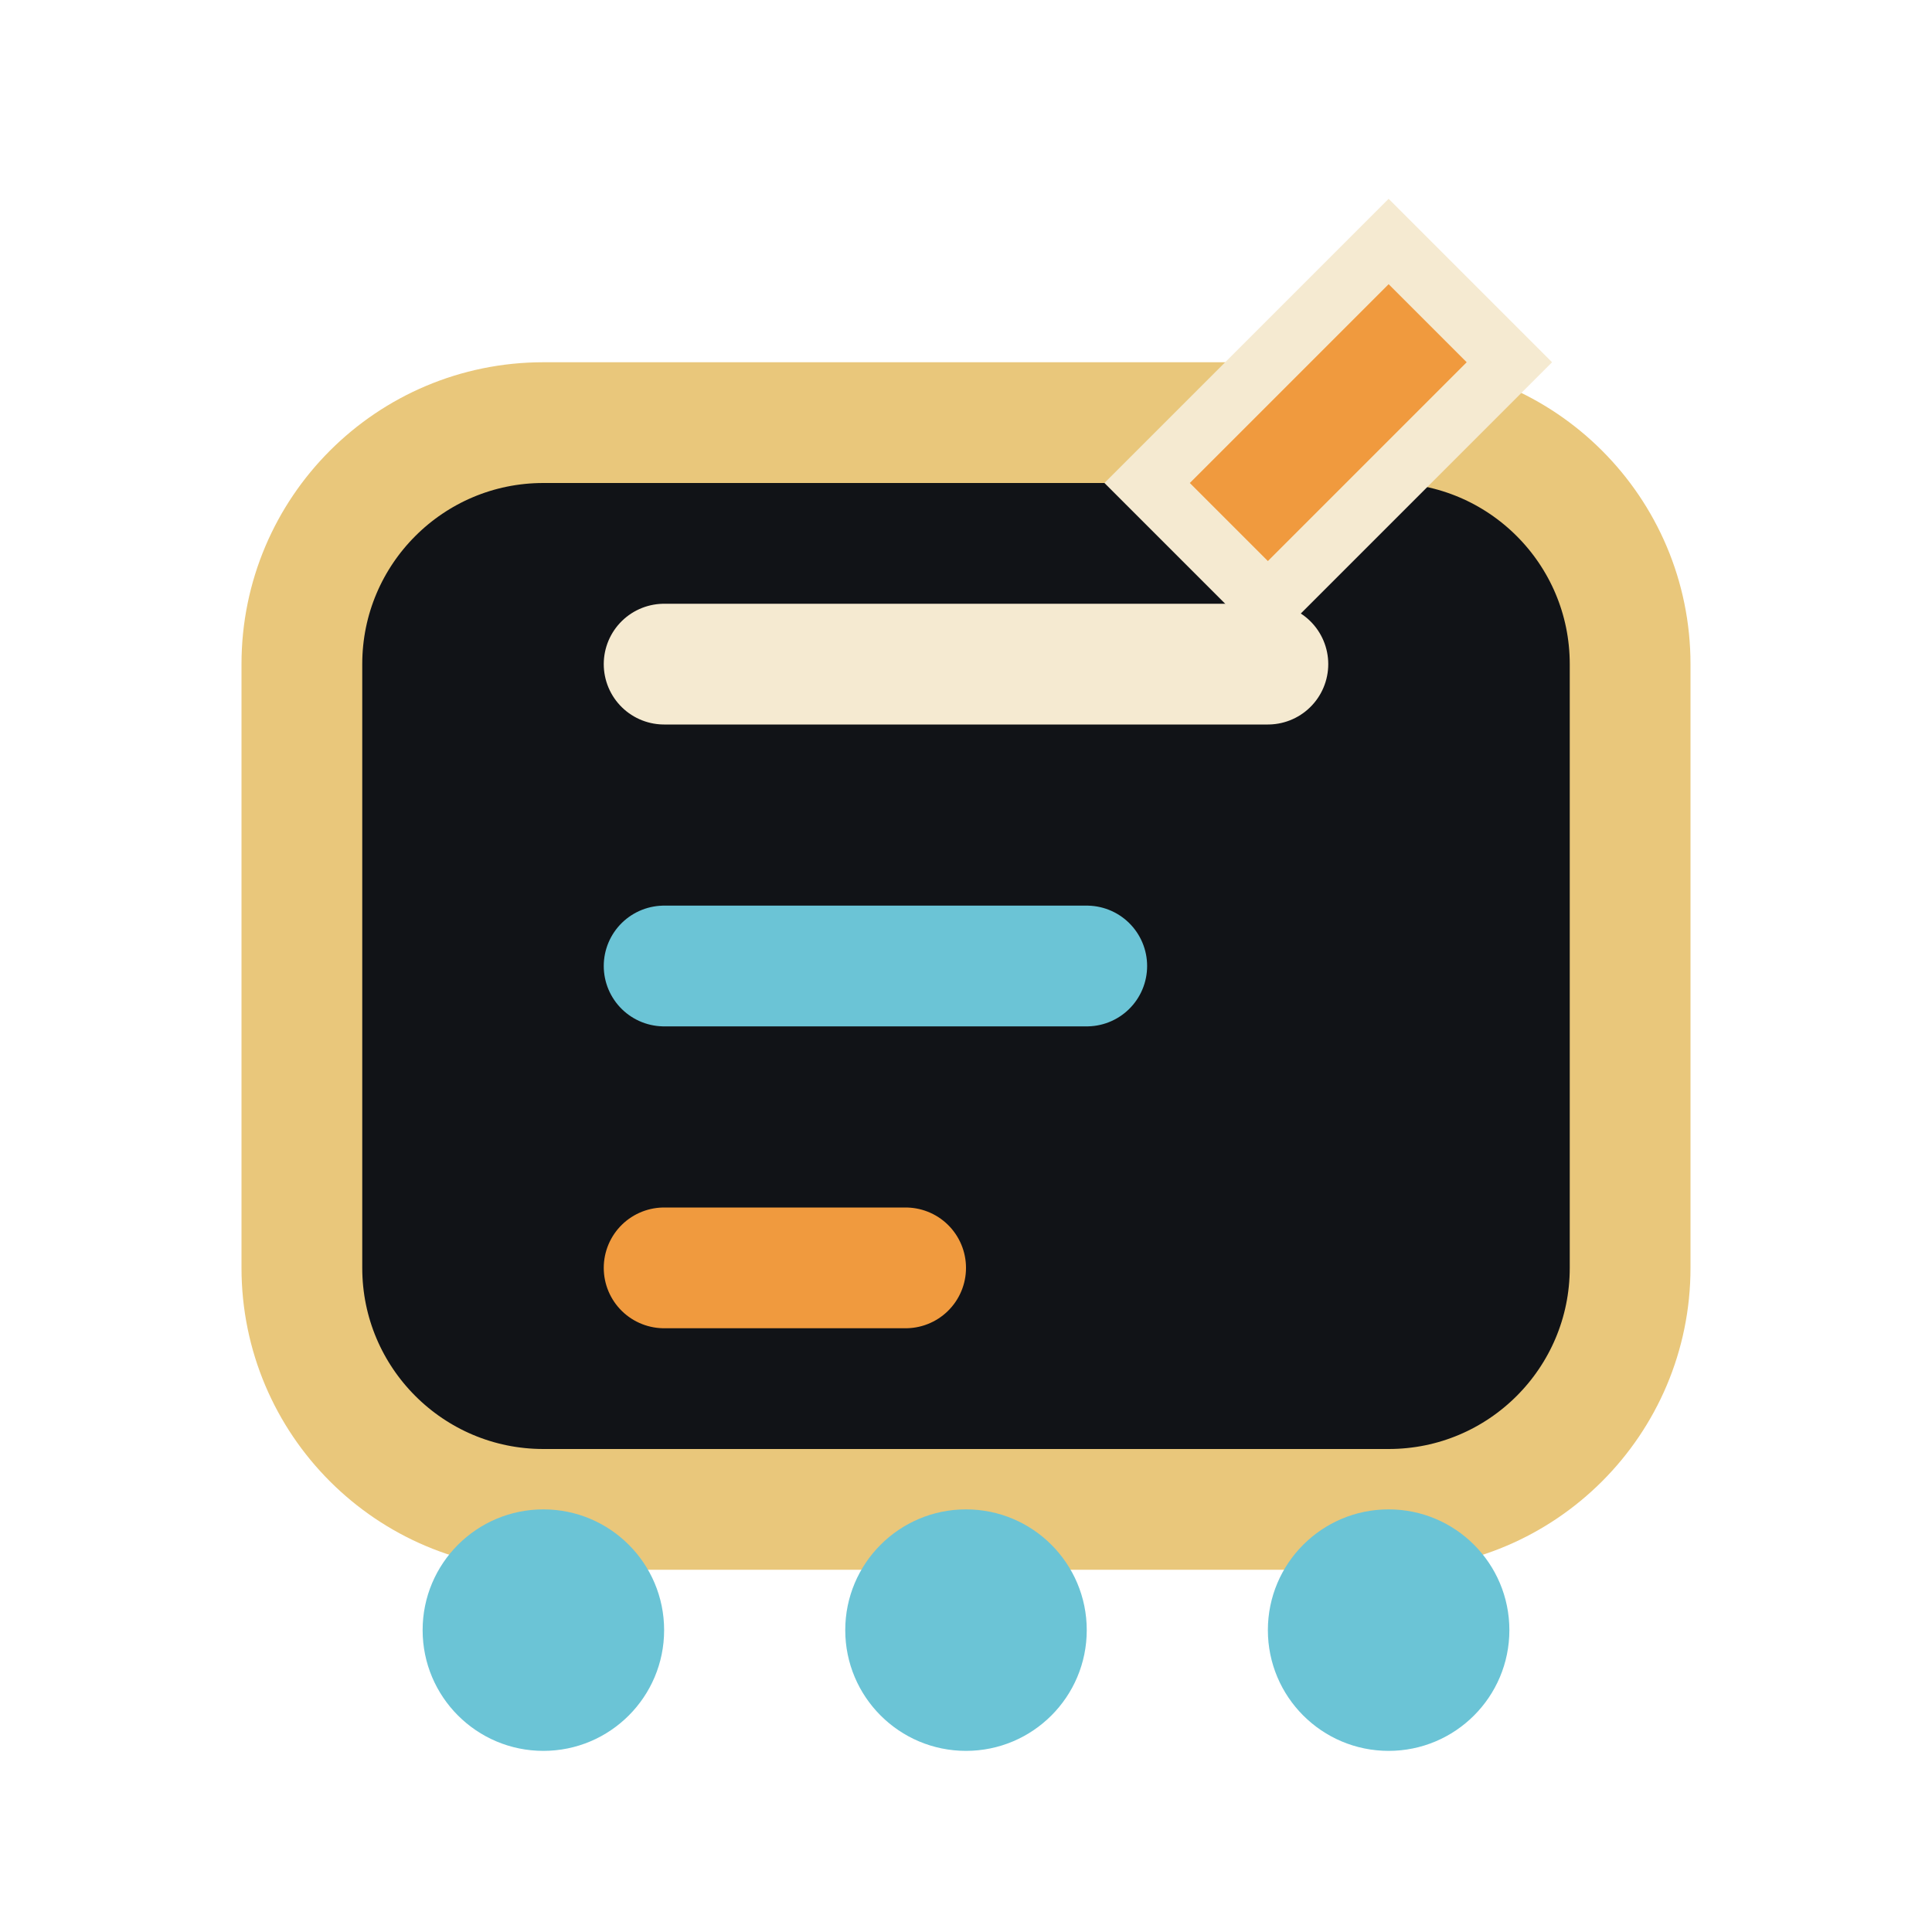
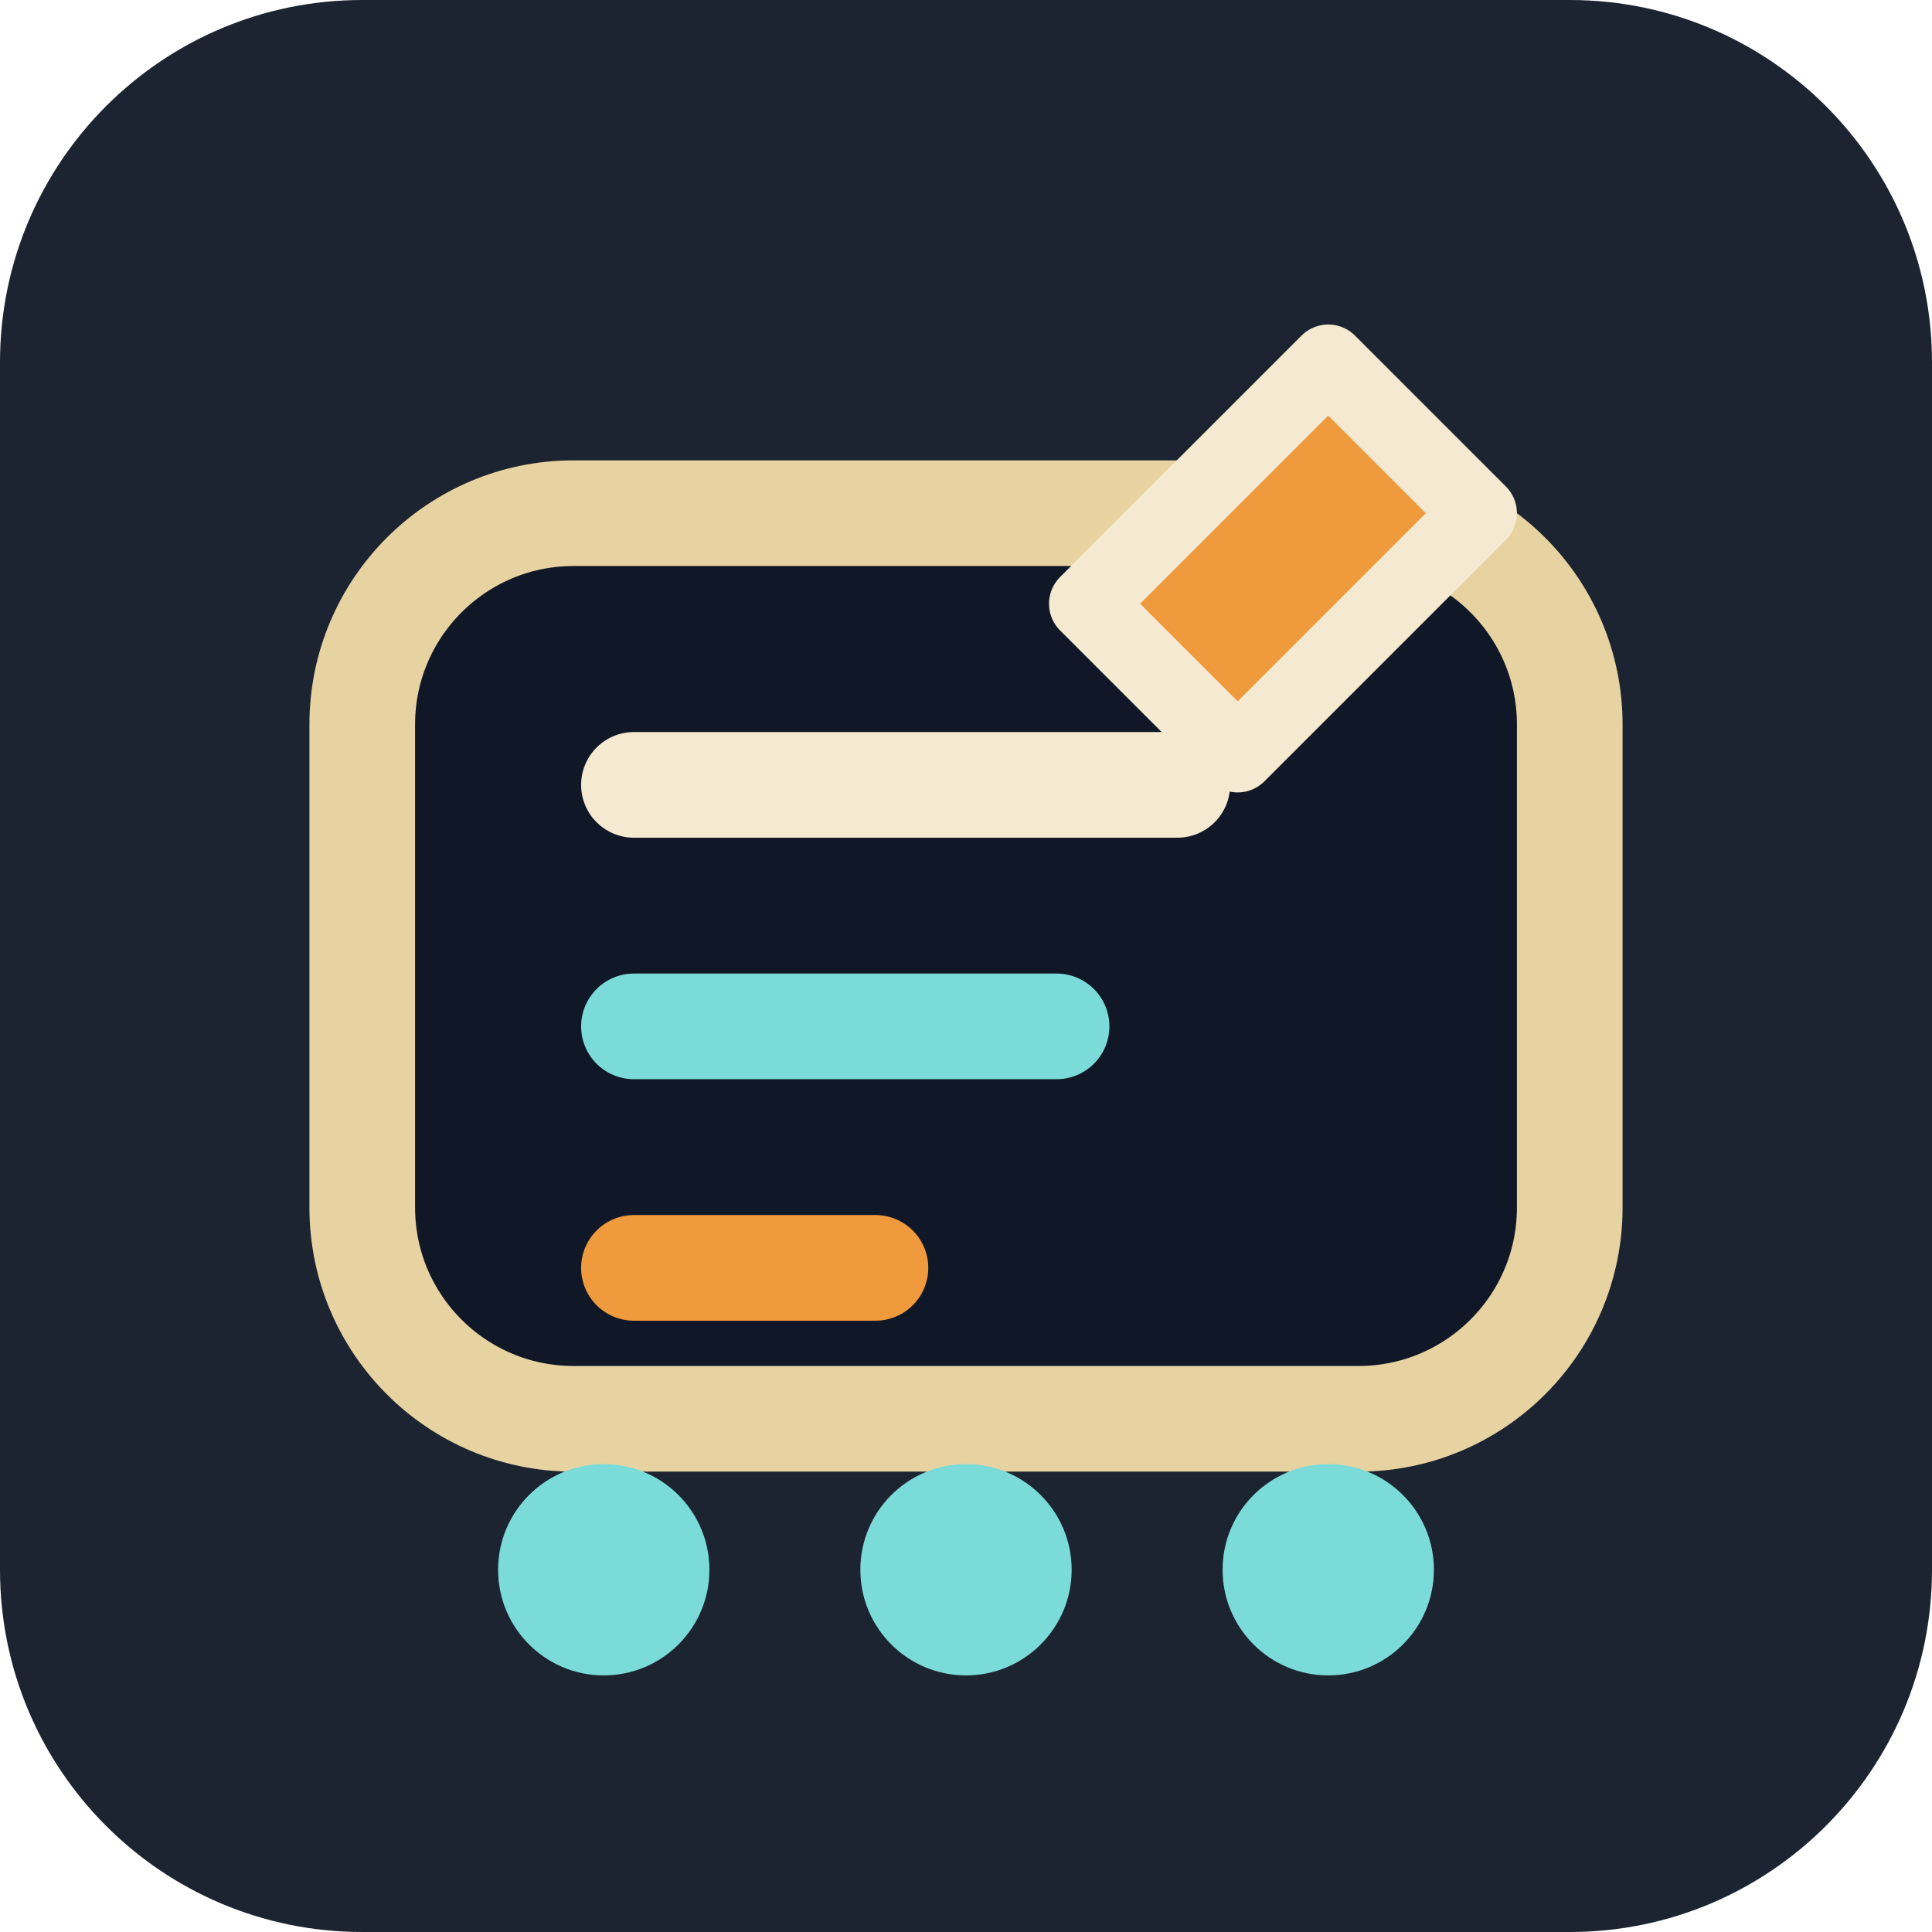
- <svg xmlns="http://www.w3.org/2000/svg" viewBox="0 0 64 64" fill="none">
-   <rect x="10" y="14" width="44" height="36" rx="8" fill="#111317" stroke="#E9C77B" stroke-width="4" />
-   <path d="M22 22H42" stroke="#F5EAD1" stroke-width="4" stroke-linecap="round" />
-   <path d="M22 32H36" stroke="#6BC4D6" stroke-width="4" stroke-linecap="round" />
-   <path d="M22 42H30" stroke="#F09A3E" stroke-width="4" stroke-linecap="round" />
-   <path d="M46 8L50 12L42 20L38 16L46 8Z" fill="#F09A3E" stroke="#F5EAD1" stroke-width="2" />
-   <circle cx="18" cy="54" r="4" fill="#6BC4D6" />
-   <circle cx="32" cy="54" r="4" fill="#6BC4D6" />
-   <circle cx="46" cy="54" r="4" fill="#6BC4D6" />
+ <svg xmlns="http://www.w3.org/2000/svg" width="64" height="64" viewBox="0 0 64 64" fill="none">
+   <rect width="64" height="64" rx="12" fill="#1B2430" />
+   <rect x="12" y="17" width="40" height="30" rx="7" fill="#101827" stroke="#E7D2A2" stroke-width="3.5" />
+   <path d="M21 26H39" stroke="#F5EAD1" stroke-width="3.5" stroke-linecap="round" />
+   <path d="M21 34H35" stroke="#7BDBD8" stroke-width="3.5" stroke-linecap="round" />
+   <path d="M21 42H29" stroke="#F09A3E" stroke-width="3.5" stroke-linecap="round" />
+   <path d="M44 12L49 17L41 25L36 20L44 12Z" fill="#F09A3E" stroke="#F5EAD1" stroke-width="2.5" stroke-linejoin="round" />
+   <circle cx="20" cy="52" r="3.5" fill="#7BDBD8" />
+   <circle cx="32" cy="52" r="3.5" fill="#7BDBD8" />
+   <circle cx="44" cy="52" r="3.5" fill="#7BDBD8" />
</svg>
